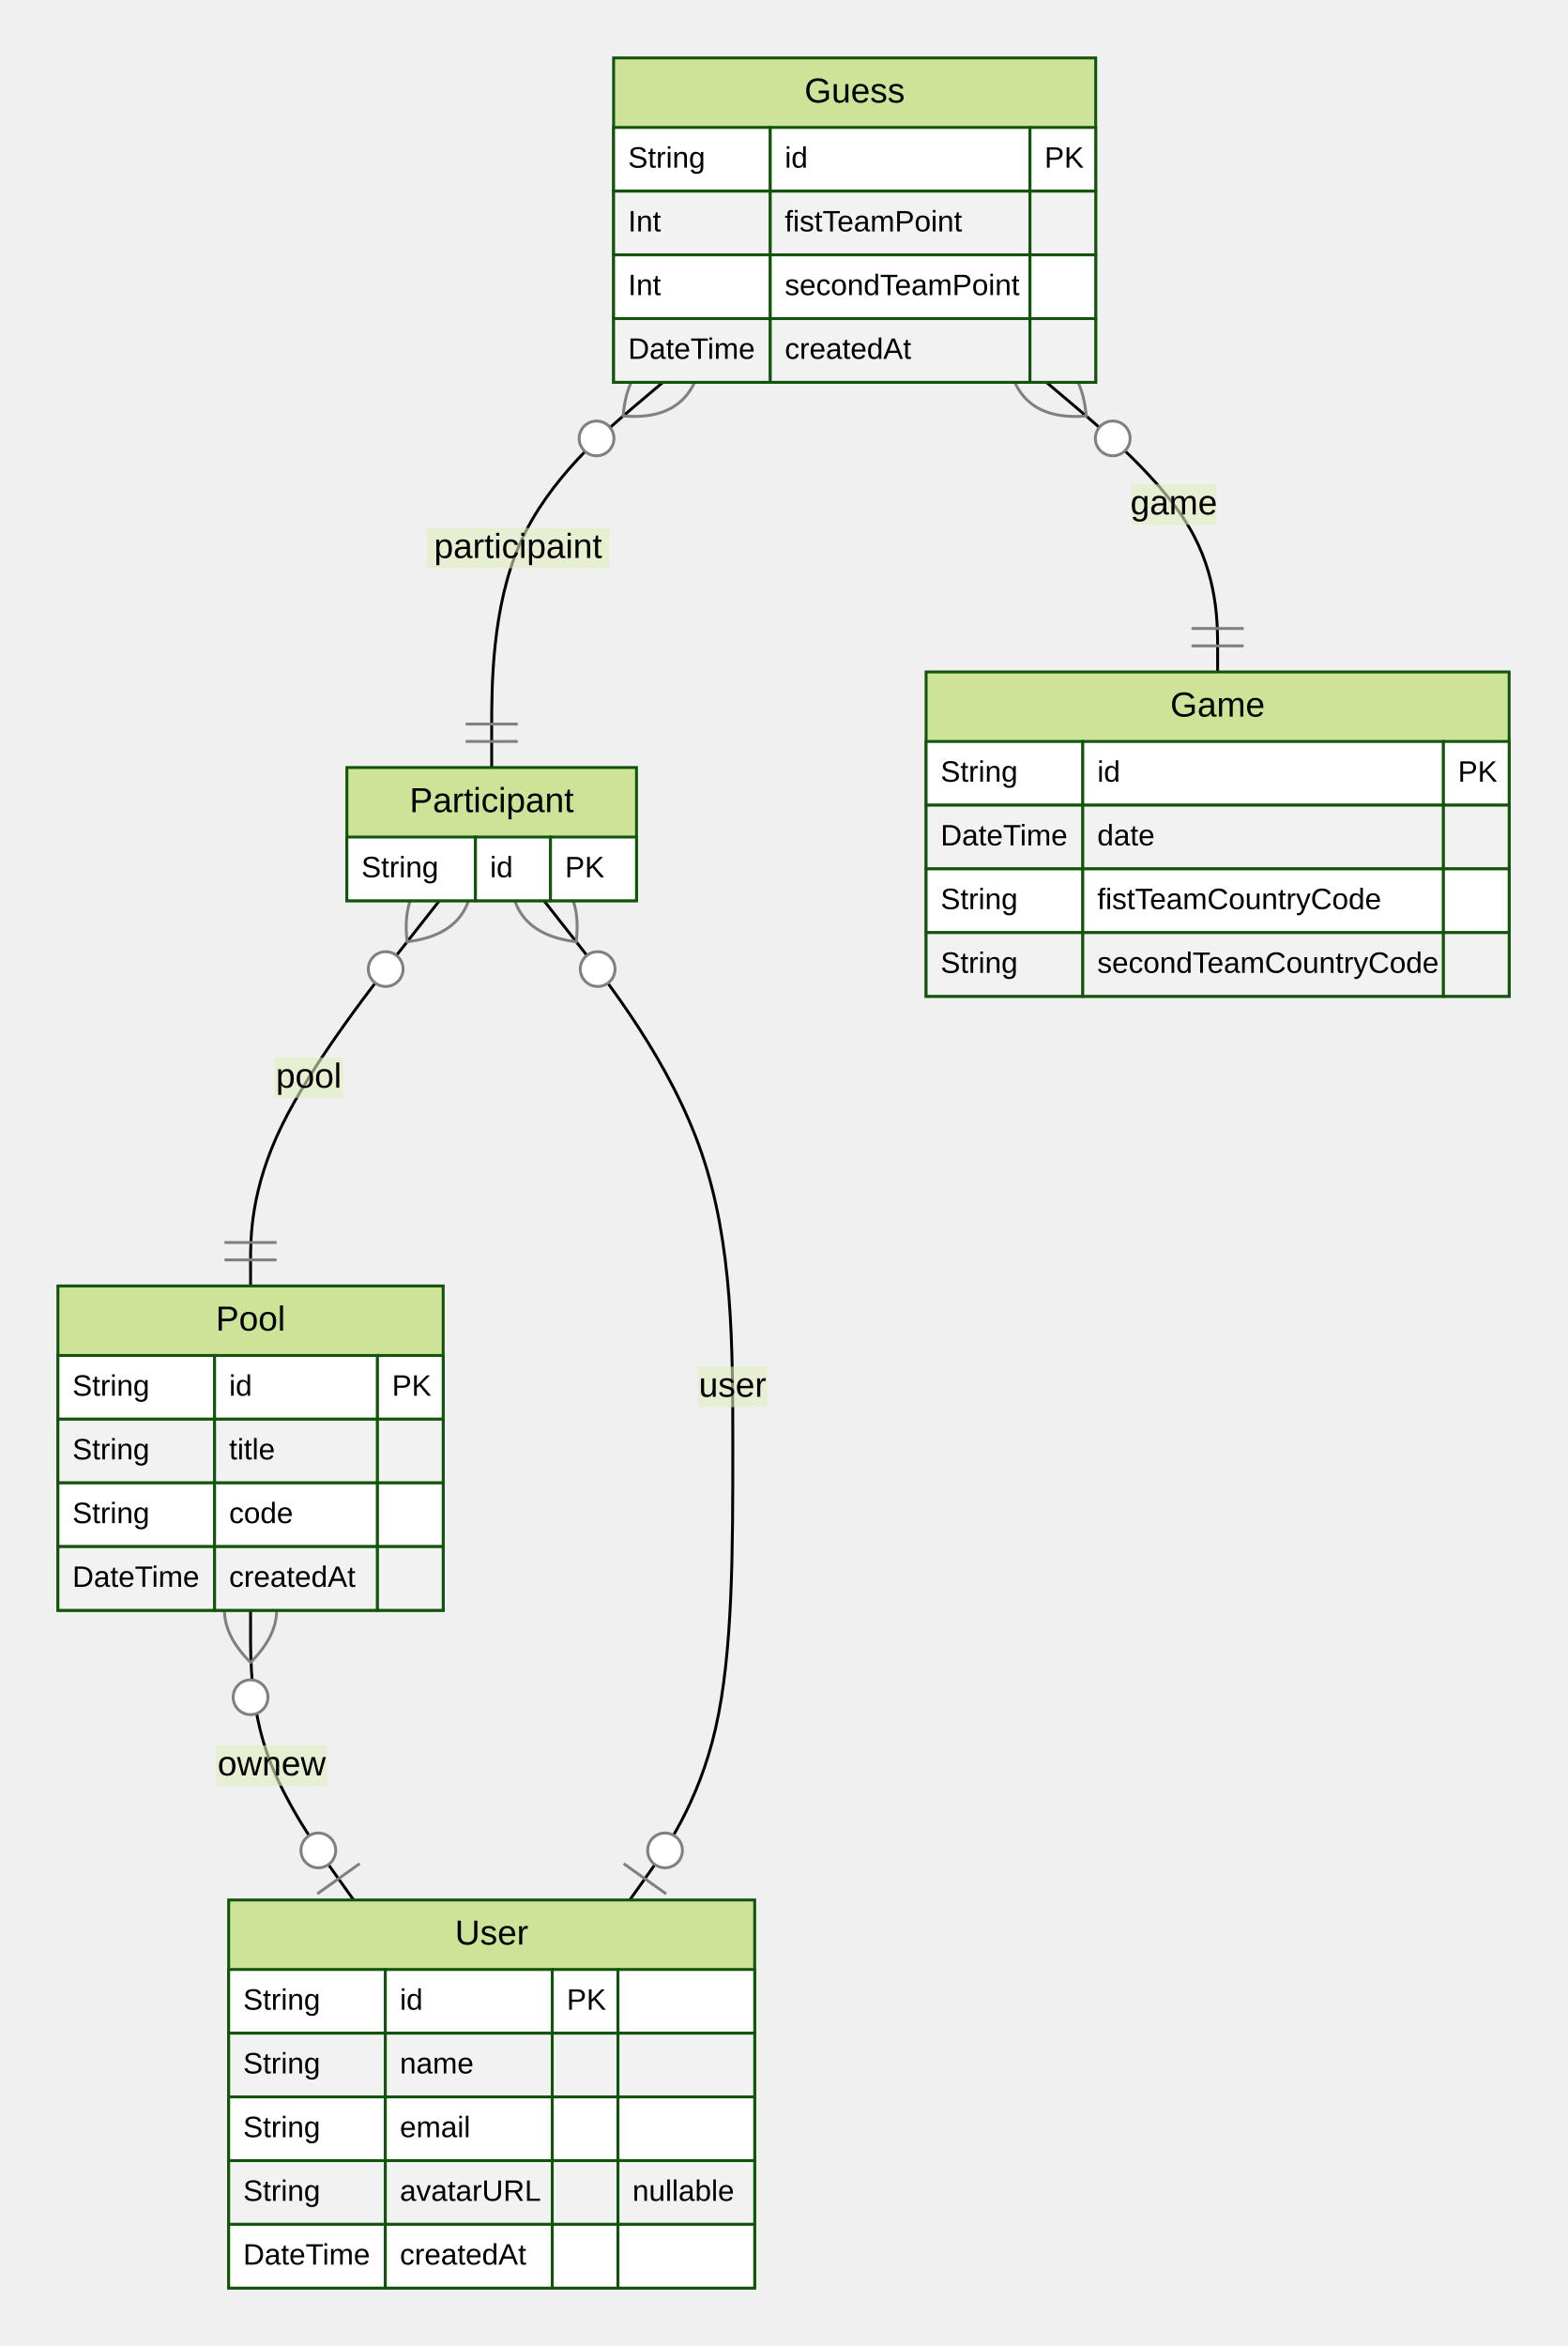
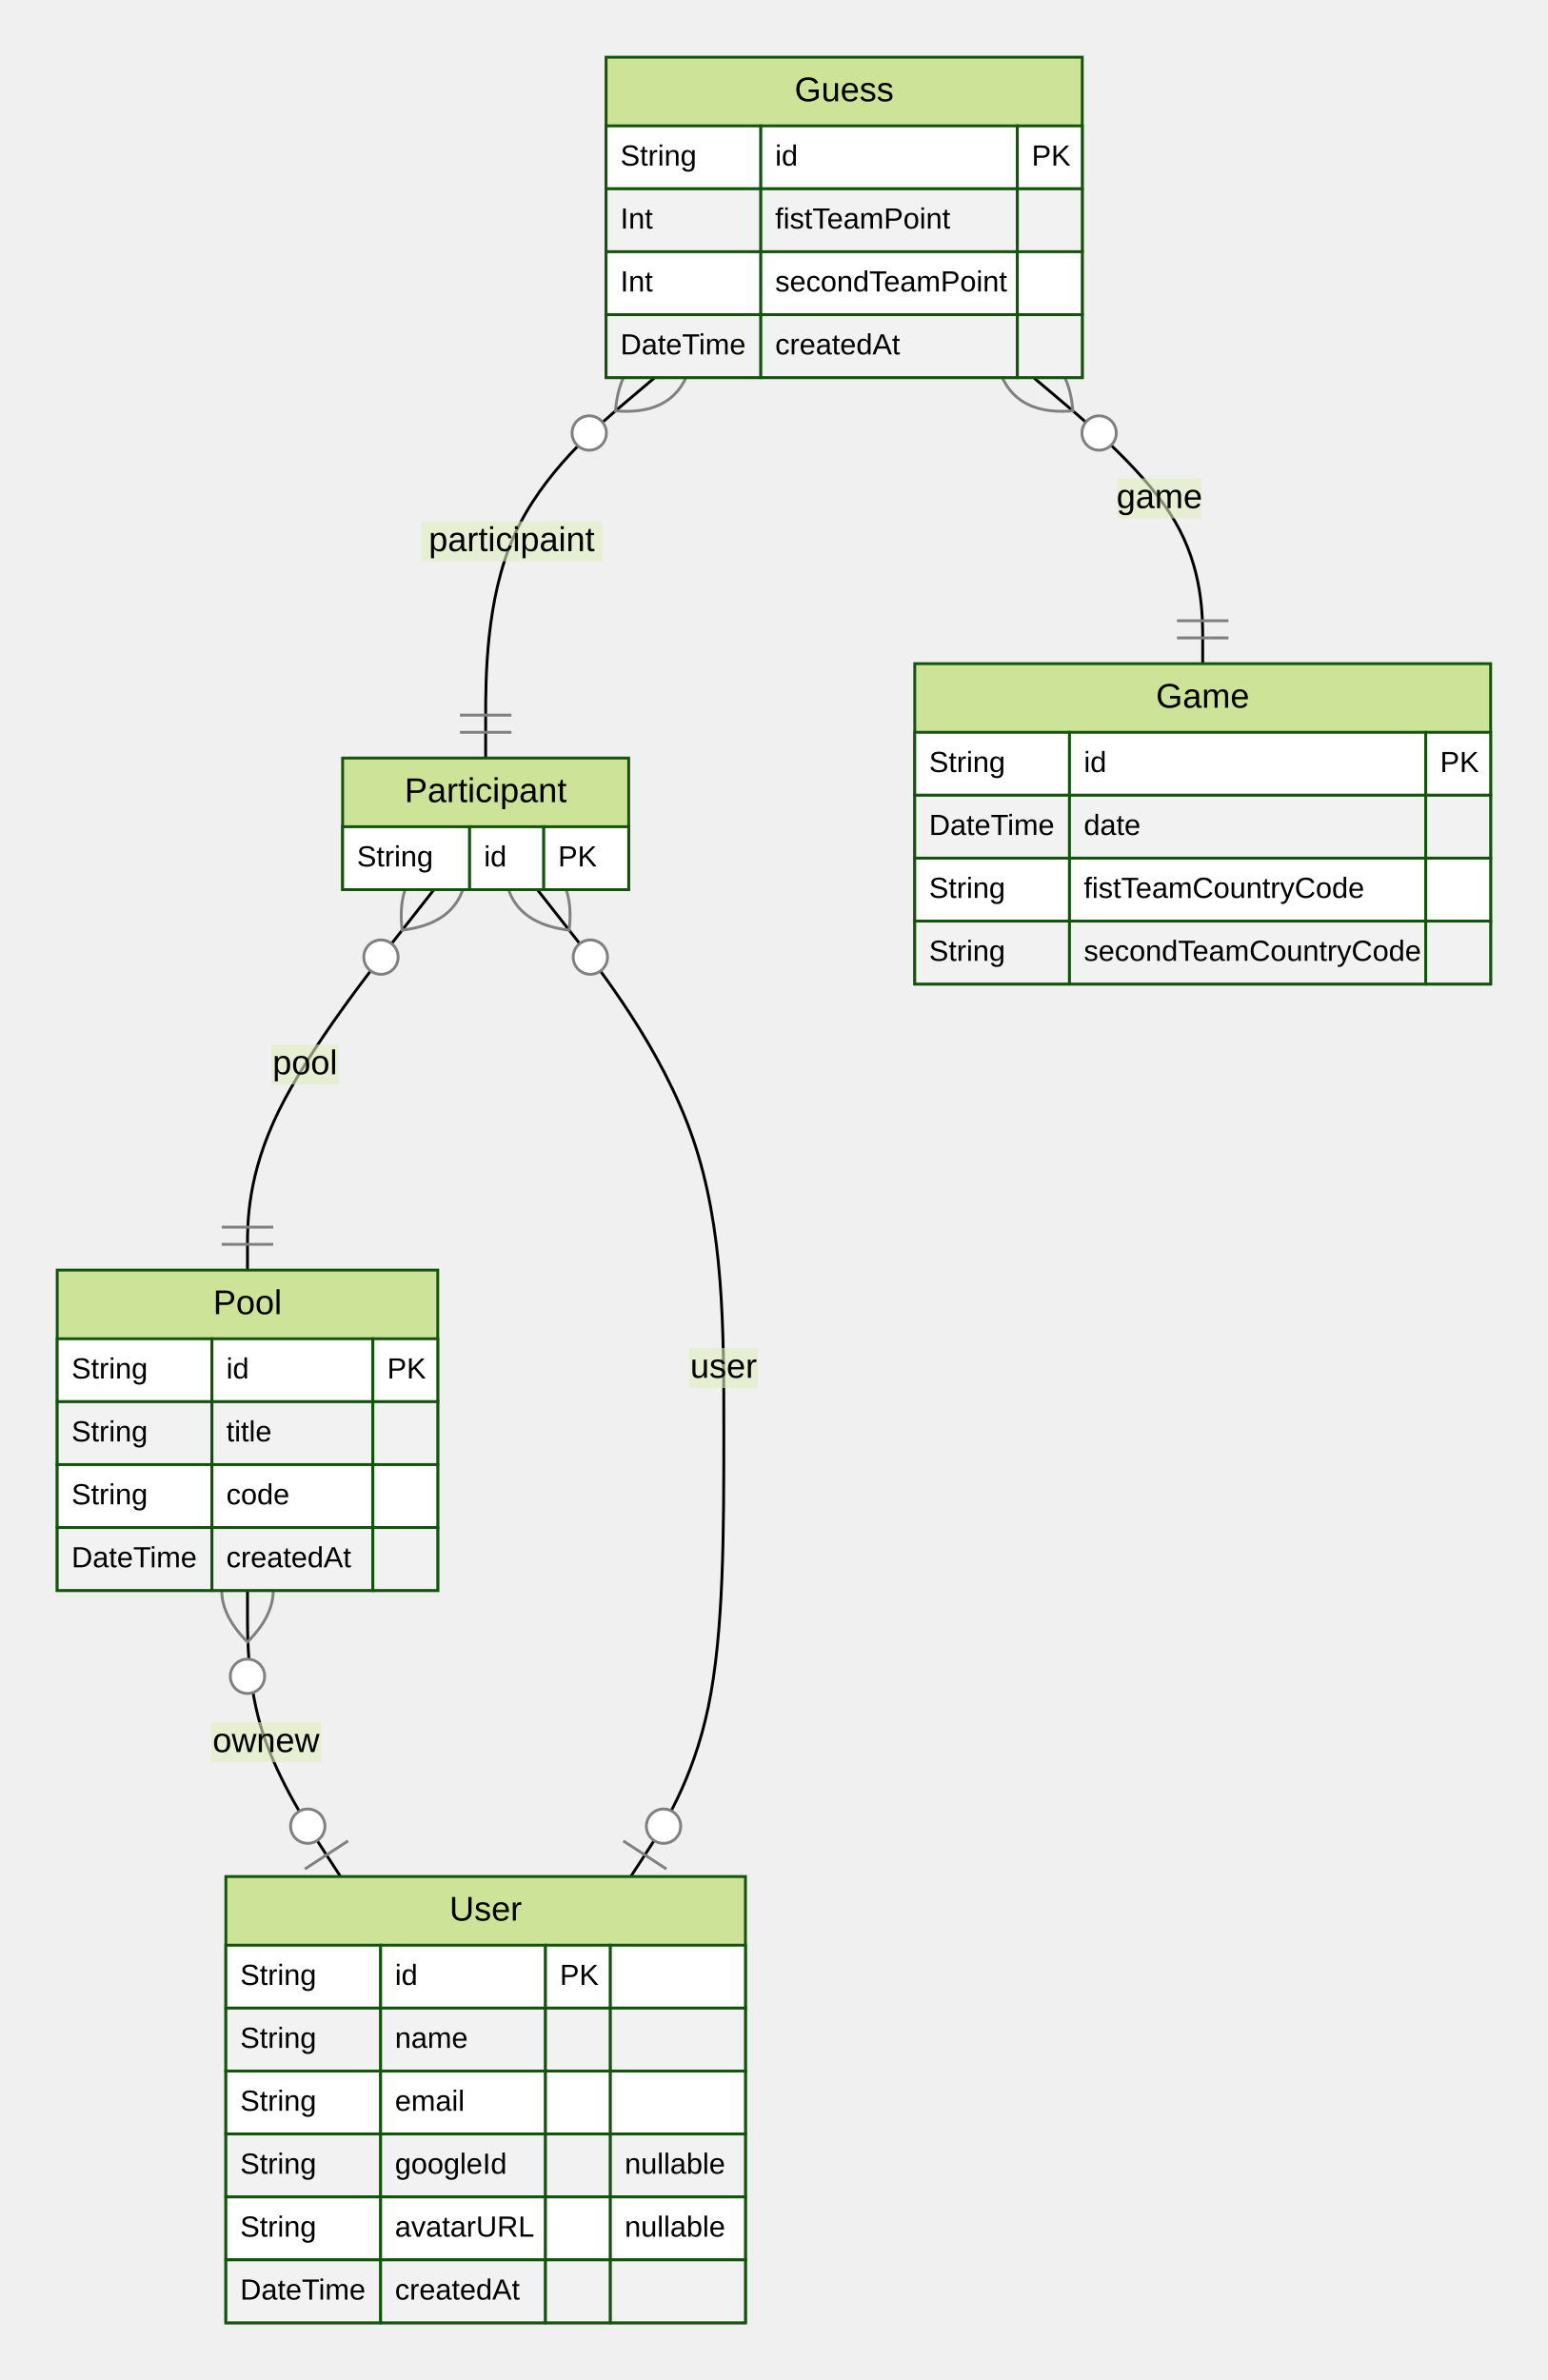
- <svg xmlns="http://www.w3.org/2000/svg" aria-labelledby="chart-title-mermaid-0 chart-desc-mermaid-0" role="img" viewBox="0 0 541.082 810" style="max-width: 541.082px; background-color: white;" width="100%" id="mermaid-0">
+ <svg xmlns="http://www.w3.org/2000/svg" aria-labelledby="chart-title-mermaid-0 chart-desc-mermaid-0" role="img" viewBox="0 0 541.082 832" style="max-width: 541.082px; background-color: white;" width="100%" id="mermaid-0">
  <style>#mermaid-0 {font-family:"trebuchet ms",verdana,arial,sans-serif;font-size:16px;fill:#000000;}#mermaid-0 .error-icon{fill:#552222;}#mermaid-0 .error-text{fill:#552222;stroke:#552222;}#mermaid-0 .edge-thickness-normal{stroke-width:2px;}#mermaid-0 .edge-thickness-thick{stroke-width:3.5px;}#mermaid-0 .edge-pattern-solid{stroke-dasharray:0;}#mermaid-0 .edge-pattern-dashed{stroke-dasharray:3;}#mermaid-0 .edge-pattern-dotted{stroke-dasharray:2;}#mermaid-0 .marker{fill:#000000;stroke:#000000;}#mermaid-0 .marker.cross{stroke:#000000;}#mermaid-0 svg{font-family:"trebuchet ms",verdana,arial,sans-serif;font-size:16px;}#mermaid-0 .entityBox{fill:#cde498;stroke:#13540c;}#mermaid-0 .attributeBoxOdd{fill:#ffffff;stroke:#13540c;}#mermaid-0 .attributeBoxEven{fill:#f2f2f2;stroke:#13540c;}#mermaid-0 .relationshipLabelBox{fill:hsl(78.158, 58.462%, 84.51%);opacity:0.7;background-color:hsl(78.158, 58.462%, 84.51%);}#mermaid-0 .relationshipLabelBox rect{opacity:0.5;}#mermaid-0 .relationshipLine{stroke:#000000;}#mermaid-0 :root{--mermaid-font-family:"trebuchet ms",verdana,arial,sans-serif;}</style>
  <g />
  <defs>
    <marker orient="auto" markerHeight="18" markerWidth="18" refY="9" refX="0" id="ONLY_ONE_START">
      <path d="M9,0 L9,18 M15,0 L15,18" fill="none" stroke="gray" />
    </marker>
  </defs>
  <defs>
    <marker orient="auto" markerHeight="18" markerWidth="18" refY="9" refX="18" id="ONLY_ONE_END">
      <path d="M3,0 L3,18 M9,0 L9,18" fill="none" stroke="gray" />
    </marker>
  </defs>
  <defs>
    <marker orient="auto" markerHeight="18" markerWidth="30" refY="9" refX="0" id="ZERO_OR_ONE_START">
      <circle r="6" cy="9" cx="21" fill="white" stroke="gray" />
      <path d="M9,0 L9,18" fill="none" stroke="gray" />
    </marker>
  </defs>
  <defs>
    <marker orient="auto" markerHeight="18" markerWidth="30" refY="9" refX="30" id="ZERO_OR_ONE_END">
      <circle r="6" cy="9" cx="9" fill="white" stroke="gray" />
      <path d="M21,0 L21,18" fill="none" stroke="gray" />
    </marker>
  </defs>
  <defs>
    <marker orient="auto" markerHeight="36" markerWidth="45" refY="18" refX="18" id="ONE_OR_MORE_START">
      <path d="M0,18 Q 18,0 36,18 Q 18,36 0,18 M42,9 L42,27" fill="none" stroke="gray" />
    </marker>
  </defs>
  <defs>
    <marker orient="auto" markerHeight="36" markerWidth="45" refY="18" refX="27" id="ONE_OR_MORE_END">
      <path d="M3,9 L3,27 M9,18 Q27,0 45,18 Q27,36 9,18" fill="none" stroke="gray" />
    </marker>
  </defs>
  <defs>
    <marker orient="auto" markerHeight="36" markerWidth="57" refY="18" refX="18" id="ZERO_OR_MORE_START">
      <circle r="6" cy="18" cx="48" fill="white" stroke="gray" />
      <path d="M0,18 Q18,0 36,18 Q18,36 0,18" fill="none" stroke="gray" />
    </marker>
  </defs>
  <defs>
    <marker orient="auto" markerHeight="36" markerWidth="57" refY="18" refX="39" id="ZERO_OR_MORE_END">
      <circle r="6" cy="18" cx="9" fill="white" stroke="gray" />
      <path d="M21,18 Q39,0 57,18 Q39,36 21,18" fill="none" stroke="gray" />
    </marker>
  </defs>
-   <path marker-start="url(#ZERO_OR_MORE_START)" marker-end="url(#ZERO_OR_ONE_END)" fill="none" stroke="gray" d="M86.513,556L86.513,564.333C86.513,572.667,86.513,589.333,92.443,606C98.373,622.667,110.233,639.333,116.163,647.667L122.093,656" class="er relationshipLine" />
-   <path marker-start="url(#ZERO_OR_MORE_START)" marker-end="url(#ZERO_OR_ONE_END)" fill="none" stroke="gray" d="M187.835,311L198.7,324.833C209.565,338.667,231.296,366.333,242.161,397.833C253.026,429.333,253.026,464.667,253.026,500C253.026,535.333,253.026,570.667,247.096,596.667C241.167,622.667,229.307,639.333,223.377,647.667L217.447,656" class="er relationshipLine" />
+   <path marker-start="url(#ZERO_OR_MORE_START)" marker-end="url(#ZERO_OR_ONE_END)" fill="none" stroke="gray" d="M86.513,556L86.513,564.333C86.513,572.667,86.513,589.333,91.934,606C97.354,622.667,108.195,639.333,113.615,647.667L119.035,656" class="er relationshipLine" />
+   <path marker-start="url(#ZERO_OR_MORE_START)" marker-end="url(#ZERO_OR_ONE_END)" fill="none" stroke="gray" d="M187.835,311L198.7,324.833C209.565,338.667,231.296,366.333,242.161,397.833C253.026,429.333,253.026,464.667,253.026,500C253.026,535.333,253.026,570.667,247.606,596.667C242.186,622.667,231.345,639.333,225.925,647.667L220.504,656" class="er relationshipLine" />
  <path marker-start="url(#ZERO_OR_MORE_START)" marker-end="url(#ONLY_ONE_END)" fill="none" stroke="gray" d="M151.705,311L140.839,324.833C129.974,338.667,108.244,366.333,97.378,388.5C86.513,410.667,86.513,427.333,86.513,435.667L86.513,444" class="er relationshipLine" />
  <path marker-start="url(#ZERO_OR_MORE_START)" marker-end="url(#ONLY_ONE_END)" fill="none" stroke="gray" d="M361.309,132L371.162,140.333C381.015,148.667,400.72,165.333,410.573,182C420.426,198.667,420.426,215.333,420.426,223.667L420.426,232" class="er relationshipLine" />
  <path marker-start="url(#ZERO_OR_MORE_START)" marker-end="url(#ONLY_ONE_END)" fill="none" stroke="gray" d="M228.887,132L219.034,140.333C209.181,148.667,189.476,165.333,179.623,187.5C169.77,209.667,169.77,237.333,169.77,251.167L169.77,265" class="er relationshipLine" />
  <g transform="translate(20,444 )" id="Pool">
    <rect height="112" width="133.026" y="0" x="0" stroke="gray" fill-opacity="100%" fill="honeydew" class="er entityBox" />
    <text transform="translate(66.51321,12)" style="font-family: &quot;trebuchet ms&quot;, verdana, arial, sans-serif;; font-size: 12px" text-anchor="middle" dominant-baseline="middle" y="0" x="0" id="entity-Pool" class="er entityLabel">Pool</text>
    <rect height="22" width="54.096" y="24" x="0" stroke="gray" fill-opacity="100%" fill="honeydew" class="er attributeBoxOdd" />
    <text transform="translate(5,35)" style="font-family: &quot;trebuchet ms&quot;, verdana, arial, sans-serif;; font-size: 10.2px" text-anchor="left" dominant-baseline="middle" y="0" x="0" id="entity-Pool-attr-1-type" class="er entityLabel">String</text>
    <rect height="22" width="56.243" y="24" x="54.096" stroke="gray" fill-opacity="100%" fill="honeydew" class="er attributeBoxOdd" />
    <text transform="translate(59.09555,35)" style="font-family: &quot;trebuchet ms&quot;, verdana, arial, sans-serif;; font-size: 10.2px" text-anchor="left" dominant-baseline="middle" y="0" x="0" id="entity-Pool-attr-1-name" class="er entityLabel">id</text>
    <rect height="22" width="22.688" y="24" x="110.339" stroke="gray" fill-opacity="100%" fill="honeydew" class="er attributeBoxOdd" />
    <text transform="translate(115.3387,35)" style="font-family: &quot;trebuchet ms&quot;, verdana, arial, sans-serif;; font-size: 10.2px" text-anchor="left" dominant-baseline="middle" y="0" x="0" id="entity-Pool-attr-1-key" class="er entityLabel">PK</text>
    <rect height="22" width="54.096" y="46" x="0" stroke="gray" fill-opacity="100%" fill="honeydew" class="er attributeBoxEven" />
    <text transform="translate(5,57)" style="font-family: &quot;trebuchet ms&quot;, verdana, arial, sans-serif;; font-size: 10.2px" text-anchor="left" dominant-baseline="middle" y="0" x="0" id="entity-Pool-attr-2-type" class="er entityLabel">String</text>
    <rect height="22" width="56.243" y="46" x="54.096" stroke="gray" fill-opacity="100%" fill="honeydew" class="er attributeBoxEven" />
    <text transform="translate(59.09555,57)" style="font-family: &quot;trebuchet ms&quot;, verdana, arial, sans-serif;; font-size: 10.2px" text-anchor="left" dominant-baseline="middle" y="0" x="0" id="entity-Pool-attr-2-name" class="er entityLabel">title</text>
    <rect height="22" width="22.688" y="46" x="110.339" stroke="gray" fill-opacity="100%" fill="honeydew" class="er attributeBoxEven" />
    <text transform="translate(115.3387,57)" style="font-family: &quot;trebuchet ms&quot;, verdana, arial, sans-serif;; font-size: 10.2px" text-anchor="left" dominant-baseline="middle" y="0" x="0" id="entity-Pool-attr-2-key" class="er entityLabel" />
    <rect height="22" width="54.096" y="68" x="0" stroke="gray" fill-opacity="100%" fill="honeydew" class="er attributeBoxOdd" />
    <text transform="translate(5,79)" style="font-family: &quot;trebuchet ms&quot;, verdana, arial, sans-serif;; font-size: 10.2px" text-anchor="left" dominant-baseline="middle" y="0" x="0" id="entity-Pool-attr-3-type" class="er entityLabel">String</text>
    <rect height="22" width="56.243" y="68" x="54.096" stroke="gray" fill-opacity="100%" fill="honeydew" class="er attributeBoxOdd" />
    <text transform="translate(59.09555,79)" style="font-family: &quot;trebuchet ms&quot;, verdana, arial, sans-serif;; font-size: 10.2px" text-anchor="left" dominant-baseline="middle" y="0" x="0" id="entity-Pool-attr-3-name" class="er entityLabel">code</text>
    <rect height="22" width="22.688" y="68" x="110.339" stroke="gray" fill-opacity="100%" fill="honeydew" class="er attributeBoxOdd" />
    <text transform="translate(115.3387,79)" style="font-family: &quot;trebuchet ms&quot;, verdana, arial, sans-serif;; font-size: 10.2px" text-anchor="left" dominant-baseline="middle" y="0" x="0" id="entity-Pool-attr-3-key" class="er entityLabel" />
    <rect height="22" width="54.096" y="90" x="0" stroke="gray" fill-opacity="100%" fill="honeydew" class="er attributeBoxEven" />
    <text transform="translate(5,101)" style="font-family: &quot;trebuchet ms&quot;, verdana, arial, sans-serif;; font-size: 10.2px" text-anchor="left" dominant-baseline="middle" y="0" x="0" id="entity-Pool-attr-4-type" class="er entityLabel">DateTime</text>
    <rect height="22" width="56.243" y="90" x="54.096" stroke="gray" fill-opacity="100%" fill="honeydew" class="er attributeBoxEven" />
    <text transform="translate(59.09555,101)" style="font-family: &quot;trebuchet ms&quot;, verdana, arial, sans-serif;; font-size: 10.2px" text-anchor="left" dominant-baseline="middle" y="0" x="0" id="entity-Pool-attr-4-name" class="er entityLabel">createdAt</text>
    <rect height="22" width="22.688" y="90" x="110.339" stroke="gray" fill-opacity="100%" fill="honeydew" class="er attributeBoxEven" />
    <text transform="translate(115.3387,101)" style="font-family: &quot;trebuchet ms&quot;, verdana, arial, sans-serif;; font-size: 10.2px" text-anchor="left" dominant-baseline="middle" y="0" x="0" id="entity-Pool-attr-4-key" class="er entityLabel" />
  </g>
  <g transform="translate(119.7698,265 )" id="Participant">
    <rect height="46" width="100" y="0" x="0" stroke="gray" fill-opacity="100%" fill="honeydew" class="er entityBox" />
    <text transform="translate(50,12)" style="font-family: &quot;trebuchet ms&quot;, verdana, arial, sans-serif;; font-size: 12px" text-anchor="middle" dominant-baseline="middle" y="0" x="0" id="entity-Participant" class="er entityLabel">Participant</text>
    <rect height="22" width="44.399" y="24" x="0" stroke="gray" fill-opacity="100%" fill="honeydew" class="er attributeBoxOdd" />
    <text transform="translate(5,35)" style="font-family: &quot;trebuchet ms&quot;, verdana, arial, sans-serif;; font-size: 10.2px" text-anchor="left" dominant-baseline="middle" y="0" x="0" id="entity-Participant-attr-1-type" class="er entityLabel">String</text>
    <rect height="22" width="25.911" y="24" x="44.399" stroke="gray" fill-opacity="100%" fill="honeydew" class="er attributeBoxOdd" />
    <text transform="translate(49.39862,35)" style="font-family: &quot;trebuchet ms&quot;, verdana, arial, sans-serif;; font-size: 10.2px" text-anchor="left" dominant-baseline="middle" y="0" x="0" id="entity-Participant-attr-1-name" class="er entityLabel">id</text>
    <rect height="22" width="29.69" y="24" x="70.31" stroke="gray" fill-opacity="100%" fill="honeydew" class="er attributeBoxOdd" />
    <text transform="translate(75.30976,35)" style="font-family: &quot;trebuchet ms&quot;, verdana, arial, sans-serif;; font-size: 10.2px" text-anchor="left" dominant-baseline="middle" y="0" x="0" id="entity-Participant-attr-1-key" class="er entityLabel">PK</text>
  </g>
  <g transform="translate(78.95609,656 )" id="User">
-     <rect height="134" width="181.627" y="0" x="0" stroke="gray" fill-opacity="100%" fill="honeydew" class="er entityBox" />
+     <rect height="156" width="181.627" y="0" x="0" stroke="gray" fill-opacity="100%" fill="honeydew" class="er entityBox" />
    <text transform="translate(90.81373,12)" style="font-family: &quot;trebuchet ms&quot;, verdana, arial, sans-serif;; font-size: 12px" text-anchor="middle" dominant-baseline="middle" y="0" x="0" id="entity-User" class="er entityLabel">User</text>
    <rect height="22" width="54.096" y="24" x="0" stroke="gray" fill-opacity="100%" fill="honeydew" class="er attributeBoxOdd" />
    <text transform="translate(5,35)" style="font-family: &quot;trebuchet ms&quot;, verdana, arial, sans-serif;; font-size: 10.2px" text-anchor="left" dominant-baseline="middle" y="0" x="0" id="entity-User-attr-1-type" class="er entityLabel">String</text>
    <rect height="22" width="57.632" y="24" x="54.096" stroke="gray" fill-opacity="100%" fill="honeydew" class="er attributeBoxOdd" />
    <text transform="translate(59.09555,35)" style="font-family: &quot;trebuchet ms&quot;, verdana, arial, sans-serif;; font-size: 10.2px" text-anchor="left" dominant-baseline="middle" y="0" x="0" id="entity-User-attr-1-name" class="er entityLabel">id</text>
    <rect height="22" width="22.688" y="24" x="111.727" stroke="gray" fill-opacity="100%" fill="honeydew" class="er attributeBoxOdd" />
    <text transform="translate(116.7272,35)" style="font-family: &quot;trebuchet ms&quot;, verdana, arial, sans-serif;; font-size: 10.2px" text-anchor="left" dominant-baseline="middle" y="0" x="0" id="entity-User-attr-1-key" class="er entityLabel">PK</text>
    <rect height="22" width="47.213" y="24" x="134.415" stroke="gray" fill-opacity="100%" fill="honeydew" class="er attributeBoxOdd" />
    <text transform="translate(139.4149,35)" style="font-family: &quot;trebuchet ms&quot;, verdana, arial, sans-serif;; font-size: 10.2px" text-anchor="left" dominant-baseline="middle" y="0" x="0" id="entity-User-attr-1-comment" class="er entityLabel" />
    <rect height="22" width="54.096" y="46" x="0" stroke="gray" fill-opacity="100%" fill="honeydew" class="er attributeBoxEven" />
    <text transform="translate(5,57)" style="font-family: &quot;trebuchet ms&quot;, verdana, arial, sans-serif;; font-size: 10.2px" text-anchor="left" dominant-baseline="middle" y="0" x="0" id="entity-User-attr-2-type" class="er entityLabel">String</text>
    <rect height="22" width="57.632" y="46" x="54.096" stroke="gray" fill-opacity="100%" fill="honeydew" class="er attributeBoxEven" />
    <text transform="translate(59.09555,57)" style="font-family: &quot;trebuchet ms&quot;, verdana, arial, sans-serif;; font-size: 10.2px" text-anchor="left" dominant-baseline="middle" y="0" x="0" id="entity-User-attr-2-name" class="er entityLabel">name</text>
    <rect height="22" width="22.688" y="46" x="111.727" stroke="gray" fill-opacity="100%" fill="honeydew" class="er attributeBoxEven" />
    <text transform="translate(116.7272,57)" style="font-family: &quot;trebuchet ms&quot;, verdana, arial, sans-serif;; font-size: 10.2px" text-anchor="left" dominant-baseline="middle" y="0" x="0" id="entity-User-attr-2-key" class="er entityLabel" />
    <rect height="22" width="47.213" y="46" x="134.415" stroke="gray" fill-opacity="100%" fill="honeydew" class="er attributeBoxEven" />
    <text transform="translate(139.4149,57)" style="font-family: &quot;trebuchet ms&quot;, verdana, arial, sans-serif;; font-size: 10.2px" text-anchor="left" dominant-baseline="middle" y="0" x="0" id="entity-User-attr-2-comment" class="er entityLabel" />
    <rect height="22" width="54.096" y="68" x="0" stroke="gray" fill-opacity="100%" fill="honeydew" class="er attributeBoxOdd" />
    <text transform="translate(5,79)" style="font-family: &quot;trebuchet ms&quot;, verdana, arial, sans-serif;; font-size: 10.2px" text-anchor="left" dominant-baseline="middle" y="0" x="0" id="entity-User-attr-3-type" class="er entityLabel">String</text>
    <rect height="22" width="57.632" y="68" x="54.096" stroke="gray" fill-opacity="100%" fill="honeydew" class="er attributeBoxOdd" />
    <text transform="translate(59.09555,79)" style="font-family: &quot;trebuchet ms&quot;, verdana, arial, sans-serif;; font-size: 10.2px" text-anchor="left" dominant-baseline="middle" y="0" x="0" id="entity-User-attr-3-name" class="er entityLabel">email</text>
    <rect height="22" width="22.688" y="68" x="111.727" stroke="gray" fill-opacity="100%" fill="honeydew" class="er attributeBoxOdd" />
    <text transform="translate(116.7272,79)" style="font-family: &quot;trebuchet ms&quot;, verdana, arial, sans-serif;; font-size: 10.2px" text-anchor="left" dominant-baseline="middle" y="0" x="0" id="entity-User-attr-3-key" class="er entityLabel" />
    <rect height="22" width="47.213" y="68" x="134.415" stroke="gray" fill-opacity="100%" fill="honeydew" class="er attributeBoxOdd" />
    <text transform="translate(139.4149,79)" style="font-family: &quot;trebuchet ms&quot;, verdana, arial, sans-serif;; font-size: 10.2px" text-anchor="left" dominant-baseline="middle" y="0" x="0" id="entity-User-attr-3-comment" class="er entityLabel" />
    <rect height="22" width="54.096" y="90" x="0" stroke="gray" fill-opacity="100%" fill="honeydew" class="er attributeBoxEven" />
    <text transform="translate(5,101)" style="font-family: &quot;trebuchet ms&quot;, verdana, arial, sans-serif;; font-size: 10.2px" text-anchor="left" dominant-baseline="middle" y="0" x="0" id="entity-User-attr-4-type" class="er entityLabel">String</text>
    <rect height="22" width="57.632" y="90" x="54.096" stroke="gray" fill-opacity="100%" fill="honeydew" class="er attributeBoxEven" />
-     <text transform="translate(59.09555,101)" style="font-family: &quot;trebuchet ms&quot;, verdana, arial, sans-serif;; font-size: 10.2px" text-anchor="left" dominant-baseline="middle" y="0" x="0" id="entity-User-attr-4-name" class="er entityLabel">avatarURL</text>
+     <text transform="translate(59.09555,101)" style="font-family: &quot;trebuchet ms&quot;, verdana, arial, sans-serif;; font-size: 10.2px" text-anchor="left" dominant-baseline="middle" y="0" x="0" id="entity-User-attr-4-name" class="er entityLabel">googleId</text>
    <rect height="22" width="22.688" y="90" x="111.727" stroke="gray" fill-opacity="100%" fill="honeydew" class="er attributeBoxEven" />
    <text transform="translate(116.7272,101)" style="font-family: &quot;trebuchet ms&quot;, verdana, arial, sans-serif;; font-size: 10.2px" text-anchor="left" dominant-baseline="middle" y="0" x="0" id="entity-User-attr-4-key" class="er entityLabel" />
    <rect height="22" width="47.213" y="90" x="134.415" stroke="gray" fill-opacity="100%" fill="honeydew" class="er attributeBoxEven" />
    <text transform="translate(139.4149,101)" style="font-family: &quot;trebuchet ms&quot;, verdana, arial, sans-serif;; font-size: 10.2px" text-anchor="left" dominant-baseline="middle" y="0" x="0" id="entity-User-attr-4-comment" class="er entityLabel">nullable</text>
    <rect height="22" width="54.096" y="112" x="0" stroke="gray" fill-opacity="100%" fill="honeydew" class="er attributeBoxOdd" />
-     <text transform="translate(5,123)" style="font-family: &quot;trebuchet ms&quot;, verdana, arial, sans-serif;; font-size: 10.2px" text-anchor="left" dominant-baseline="middle" y="0" x="0" id="entity-User-attr-5-type" class="er entityLabel">DateTime</text>
+     <text transform="translate(5,123)" style="font-family: &quot;trebuchet ms&quot;, verdana, arial, sans-serif;; font-size: 10.2px" text-anchor="left" dominant-baseline="middle" y="0" x="0" id="entity-User-attr-5-type" class="er entityLabel">String</text>
    <rect height="22" width="57.632" y="112" x="54.096" stroke="gray" fill-opacity="100%" fill="honeydew" class="er attributeBoxOdd" />
-     <text transform="translate(59.09555,123)" style="font-family: &quot;trebuchet ms&quot;, verdana, arial, sans-serif;; font-size: 10.2px" text-anchor="left" dominant-baseline="middle" y="0" x="0" id="entity-User-attr-5-name" class="er entityLabel">createdAt</text>
+     <text transform="translate(59.09555,123)" style="font-family: &quot;trebuchet ms&quot;, verdana, arial, sans-serif;; font-size: 10.2px" text-anchor="left" dominant-baseline="middle" y="0" x="0" id="entity-User-attr-5-name" class="er entityLabel">avatarURL</text>
    <rect height="22" width="22.688" y="112" x="111.727" stroke="gray" fill-opacity="100%" fill="honeydew" class="er attributeBoxOdd" />
    <text transform="translate(116.7272,123)" style="font-family: &quot;trebuchet ms&quot;, verdana, arial, sans-serif;; font-size: 10.2px" text-anchor="left" dominant-baseline="middle" y="0" x="0" id="entity-User-attr-5-key" class="er entityLabel" />
    <rect height="22" width="47.213" y="112" x="134.415" stroke="gray" fill-opacity="100%" fill="honeydew" class="er attributeBoxOdd" />
-     <text transform="translate(139.4149,123)" style="font-family: &quot;trebuchet ms&quot;, verdana, arial, sans-serif;; font-size: 10.2px" text-anchor="left" dominant-baseline="middle" y="0" x="0" id="entity-User-attr-5-comment" class="er entityLabel" />
+     <text transform="translate(139.4149,123)" style="font-family: &quot;trebuchet ms&quot;, verdana, arial, sans-serif;; font-size: 10.2px" text-anchor="left" dominant-baseline="middle" y="0" x="0" id="entity-User-attr-5-comment" class="er entityLabel">nullable</text>
+     <rect height="22" width="54.096" y="134" x="0" stroke="gray" fill-opacity="100%" fill="honeydew" class="er attributeBoxEven" />
+     <text transform="translate(5,145)" style="font-family: &quot;trebuchet ms&quot;, verdana, arial, sans-serif;; font-size: 10.2px" text-anchor="left" dominant-baseline="middle" y="0" x="0" id="entity-User-attr-6-type" class="er entityLabel">DateTime</text>
+     <rect height="22" width="57.632" y="134" x="54.096" stroke="gray" fill-opacity="100%" fill="honeydew" class="er attributeBoxEven" />
+     <text transform="translate(59.09555,145)" style="font-family: &quot;trebuchet ms&quot;, verdana, arial, sans-serif;; font-size: 10.2px" text-anchor="left" dominant-baseline="middle" y="0" x="0" id="entity-User-attr-6-name" class="er entityLabel">createdAt</text>
+     <rect height="22" width="22.688" y="134" x="111.727" stroke="gray" fill-opacity="100%" fill="honeydew" class="er attributeBoxEven" />
+     <text transform="translate(116.7272,145)" style="font-family: &quot;trebuchet ms&quot;, verdana, arial, sans-serif;; font-size: 10.2px" text-anchor="left" dominant-baseline="middle" y="0" x="0" id="entity-User-attr-6-key" class="er entityLabel" />
+     <rect height="22" width="47.213" y="134" x="134.415" stroke="gray" fill-opacity="100%" fill="honeydew" class="er attributeBoxEven" />
+     <text transform="translate(139.4149,145)" style="font-family: &quot;trebuchet ms&quot;, verdana, arial, sans-serif;; font-size: 10.2px" text-anchor="left" dominant-baseline="middle" y="0" x="0" id="entity-User-attr-6-comment" class="er entityLabel" />
  </g>
  <g transform="translate(319.7698,232 )" id="Game">
    <rect height="112" width="201.312" y="0" x="0" stroke="gray" fill-opacity="100%" fill="honeydew" class="er entityBox" />
    <text transform="translate(100.6562,12)" style="font-family: &quot;trebuchet ms&quot;, verdana, arial, sans-serif;; font-size: 12px" text-anchor="middle" dominant-baseline="middle" y="0" x="0" id="entity-Game" class="er entityLabel">Game</text>
    <rect height="22" width="54.096" y="24" x="0" stroke="gray" fill-opacity="100%" fill="honeydew" class="er attributeBoxOdd" />
    <text transform="translate(5,35)" style="font-family: &quot;trebuchet ms&quot;, verdana, arial, sans-serif;; font-size: 10.2px" text-anchor="left" dominant-baseline="middle" y="0" x="0" id="entity-Game-attr-1-type" class="er entityLabel">String</text>
    <rect height="22" width="124.529" y="24" x="54.096" stroke="gray" fill-opacity="100%" fill="honeydew" class="er attributeBoxOdd" />
    <text transform="translate(59.09555,35)" style="font-family: &quot;trebuchet ms&quot;, verdana, arial, sans-serif;; font-size: 10.2px" text-anchor="left" dominant-baseline="middle" y="0" x="0" id="entity-Game-attr-1-name" class="er entityLabel">id</text>
    <rect height="22" width="22.688" y="24" x="178.625" stroke="gray" fill-opacity="100%" fill="honeydew" class="er attributeBoxOdd" />
    <text transform="translate(183.6248,35)" style="font-family: &quot;trebuchet ms&quot;, verdana, arial, sans-serif;; font-size: 10.2px" text-anchor="left" dominant-baseline="middle" y="0" x="0" id="entity-Game-attr-1-key" class="er entityLabel">PK</text>
    <rect height="22" width="54.096" y="46" x="0" stroke="gray" fill-opacity="100%" fill="honeydew" class="er attributeBoxEven" />
    <text transform="translate(5,57)" style="font-family: &quot;trebuchet ms&quot;, verdana, arial, sans-serif;; font-size: 10.2px" text-anchor="left" dominant-baseline="middle" y="0" x="0" id="entity-Game-attr-2-type" class="er entityLabel">DateTime</text>
    <rect height="22" width="124.529" y="46" x="54.096" stroke="gray" fill-opacity="100%" fill="honeydew" class="er attributeBoxEven" />
    <text transform="translate(59.09555,57)" style="font-family: &quot;trebuchet ms&quot;, verdana, arial, sans-serif;; font-size: 10.2px" text-anchor="left" dominant-baseline="middle" y="0" x="0" id="entity-Game-attr-2-name" class="er entityLabel">date</text>
    <rect height="22" width="22.688" y="46" x="178.625" stroke="gray" fill-opacity="100%" fill="honeydew" class="er attributeBoxEven" />
    <text transform="translate(183.6248,57)" style="font-family: &quot;trebuchet ms&quot;, verdana, arial, sans-serif;; font-size: 10.2px" text-anchor="left" dominant-baseline="middle" y="0" x="0" id="entity-Game-attr-2-key" class="er entityLabel" />
    <rect height="22" width="54.096" y="68" x="0" stroke="gray" fill-opacity="100%" fill="honeydew" class="er attributeBoxOdd" />
    <text transform="translate(5,79)" style="font-family: &quot;trebuchet ms&quot;, verdana, arial, sans-serif;; font-size: 10.2px" text-anchor="left" dominant-baseline="middle" y="0" x="0" id="entity-Game-attr-3-type" class="er entityLabel">String</text>
    <rect height="22" width="124.529" y="68" x="54.096" stroke="gray" fill-opacity="100%" fill="honeydew" class="er attributeBoxOdd" />
    <text transform="translate(59.09555,79)" style="font-family: &quot;trebuchet ms&quot;, verdana, arial, sans-serif;; font-size: 10.2px" text-anchor="left" dominant-baseline="middle" y="0" x="0" id="entity-Game-attr-3-name" class="er entityLabel">fistTeamCountryCode</text>
    <rect height="22" width="22.688" y="68" x="178.625" stroke="gray" fill-opacity="100%" fill="honeydew" class="er attributeBoxOdd" />
    <text transform="translate(183.6248,79)" style="font-family: &quot;trebuchet ms&quot;, verdana, arial, sans-serif;; font-size: 10.2px" text-anchor="left" dominant-baseline="middle" y="0" x="0" id="entity-Game-attr-3-key" class="er entityLabel" />
    <rect height="22" width="54.096" y="90" x="0" stroke="gray" fill-opacity="100%" fill="honeydew" class="er attributeBoxEven" />
    <text transform="translate(5,101)" style="font-family: &quot;trebuchet ms&quot;, verdana, arial, sans-serif;; font-size: 10.2px" text-anchor="left" dominant-baseline="middle" y="0" x="0" id="entity-Game-attr-4-type" class="er entityLabel">String</text>
    <rect height="22" width="124.529" y="90" x="54.096" stroke="gray" fill-opacity="100%" fill="honeydew" class="er attributeBoxEven" />
    <text transform="translate(59.09555,101)" style="font-family: &quot;trebuchet ms&quot;, verdana, arial, sans-serif;; font-size: 10.2px" text-anchor="left" dominant-baseline="middle" y="0" x="0" id="entity-Game-attr-4-name" class="er entityLabel">secondTeamCountryCode</text>
    <rect height="22" width="22.688" y="90" x="178.625" stroke="gray" fill-opacity="100%" fill="honeydew" class="er attributeBoxEven" />
    <text transform="translate(183.6248,101)" style="font-family: &quot;trebuchet ms&quot;, verdana, arial, sans-serif;; font-size: 10.2px" text-anchor="left" dominant-baseline="middle" y="0" x="0" id="entity-Game-attr-4-key" class="er entityLabel" />
  </g>
  <g transform="translate(211.8678,20 )" id="Guess">
    <rect height="112" width="166.46" y="0" x="0" stroke="gray" fill-opacity="100%" fill="honeydew" class="er entityBox" />
    <text transform="translate(83.23013,12)" style="font-family: &quot;trebuchet ms&quot;, verdana, arial, sans-serif;; font-size: 12px" text-anchor="middle" dominant-baseline="middle" y="0" x="0" id="entity-Guess" class="er entityLabel">Guess</text>
    <rect height="22" width="54.096" y="24" x="0" stroke="gray" fill-opacity="100%" fill="honeydew" class="er attributeBoxOdd" />
    <text transform="translate(5,35)" style="font-family: &quot;trebuchet ms&quot;, verdana, arial, sans-serif;; font-size: 10.2px" text-anchor="left" dominant-baseline="middle" y="0" x="0" id="entity-Guess-attr-1-type" class="er entityLabel">String</text>
    <rect height="22" width="89.677" y="24" x="54.096" stroke="gray" fill-opacity="100%" fill="honeydew" class="er attributeBoxOdd" />
    <text transform="translate(59.09555,35)" style="font-family: &quot;trebuchet ms&quot;, verdana, arial, sans-serif;; font-size: 10.2px" text-anchor="left" dominant-baseline="middle" y="0" x="0" id="entity-Guess-attr-1-name" class="er entityLabel">id</text>
    <rect height="22" width="22.688" y="24" x="143.773" stroke="gray" fill-opacity="100%" fill="honeydew" class="er attributeBoxOdd" />
    <text transform="translate(148.7726,35)" style="font-family: &quot;trebuchet ms&quot;, verdana, arial, sans-serif;; font-size: 10.2px" text-anchor="left" dominant-baseline="middle" y="0" x="0" id="entity-Guess-attr-1-key" class="er entityLabel">PK</text>
    <rect height="22" width="54.096" y="46" x="0" stroke="gray" fill-opacity="100%" fill="honeydew" class="er attributeBoxEven" />
    <text transform="translate(5,57)" style="font-family: &quot;trebuchet ms&quot;, verdana, arial, sans-serif;; font-size: 10.2px" text-anchor="left" dominant-baseline="middle" y="0" x="0" id="entity-Guess-attr-2-type" class="er entityLabel">Int</text>
    <rect height="22" width="89.677" y="46" x="54.096" stroke="gray" fill-opacity="100%" fill="honeydew" class="er attributeBoxEven" />
    <text transform="translate(59.09555,57)" style="font-family: &quot;trebuchet ms&quot;, verdana, arial, sans-serif;; font-size: 10.2px" text-anchor="left" dominant-baseline="middle" y="0" x="0" id="entity-Guess-attr-2-name" class="er entityLabel">fistTeamPoint</text>
    <rect height="22" width="22.688" y="46" x="143.773" stroke="gray" fill-opacity="100%" fill="honeydew" class="er attributeBoxEven" />
    <text transform="translate(148.7726,57)" style="font-family: &quot;trebuchet ms&quot;, verdana, arial, sans-serif;; font-size: 10.2px" text-anchor="left" dominant-baseline="middle" y="0" x="0" id="entity-Guess-attr-2-key" class="er entityLabel" />
    <rect height="22" width="54.096" y="68" x="0" stroke="gray" fill-opacity="100%" fill="honeydew" class="er attributeBoxOdd" />
    <text transform="translate(5,79)" style="font-family: &quot;trebuchet ms&quot;, verdana, arial, sans-serif;; font-size: 10.2px" text-anchor="left" dominant-baseline="middle" y="0" x="0" id="entity-Guess-attr-3-type" class="er entityLabel">Int</text>
    <rect height="22" width="89.677" y="68" x="54.096" stroke="gray" fill-opacity="100%" fill="honeydew" class="er attributeBoxOdd" />
    <text transform="translate(59.09555,79)" style="font-family: &quot;trebuchet ms&quot;, verdana, arial, sans-serif;; font-size: 10.2px" text-anchor="left" dominant-baseline="middle" y="0" x="0" id="entity-Guess-attr-3-name" class="er entityLabel">secondTeamPoint</text>
    <rect height="22" width="22.688" y="68" x="143.773" stroke="gray" fill-opacity="100%" fill="honeydew" class="er attributeBoxOdd" />
    <text transform="translate(148.7726,79)" style="font-family: &quot;trebuchet ms&quot;, verdana, arial, sans-serif;; font-size: 10.2px" text-anchor="left" dominant-baseline="middle" y="0" x="0" id="entity-Guess-attr-3-key" class="er entityLabel" />
    <rect height="22" width="54.096" y="90" x="0" stroke="gray" fill-opacity="100%" fill="honeydew" class="er attributeBoxEven" />
    <text transform="translate(5,101)" style="font-family: &quot;trebuchet ms&quot;, verdana, arial, sans-serif;; font-size: 10.2px" text-anchor="left" dominant-baseline="middle" y="0" x="0" id="entity-Guess-attr-4-type" class="er entityLabel">DateTime</text>
    <rect height="22" width="89.677" y="90" x="54.096" stroke="gray" fill-opacity="100%" fill="honeydew" class="er attributeBoxEven" />
    <text transform="translate(59.09555,101)" style="font-family: &quot;trebuchet ms&quot;, verdana, arial, sans-serif;; font-size: 10.2px" text-anchor="left" dominant-baseline="middle" y="0" x="0" id="entity-Guess-attr-4-name" class="er entityLabel">createdAt</text>
    <rect height="22" width="22.688" y="90" x="143.773" stroke="gray" fill-opacity="100%" fill="honeydew" class="er attributeBoxEven" />
    <text transform="translate(148.7726,101)" style="font-family: &quot;trebuchet ms&quot;, verdana, arial, sans-serif;; font-size: 10.2px" text-anchor="left" dominant-baseline="middle" y="0" x="0" id="entity-Guess-attr-4-key" class="er entityLabel" />
  </g>
-   <rect fill-opacity="85%" fill="white" height="14" width="38.471" y="602.592" x="74.574" class="er relationshipLabelBox" />
-   <text style="font-family: &quot;trebuchet ms&quot;, verdana, arial, sans-serif;; font-size: 12px" dominant-baseline="middle" text-anchor="middle" y="609.592" x="93.81" id="rel1" class="er relationshipLabel">ownew</text>
-   <rect fill-opacity="85%" fill="white" height="14" width="23.959" y="471.862" x="240.96" class="er relationshipLabelBox" />
-   <text style="font-family: &quot;trebuchet ms&quot;, verdana, arial, sans-serif;; font-size: 12px" dominant-baseline="middle" text-anchor="middle" y="478.862" x="252.94" id="rel2" class="er relationshipLabel">user</text>
+   <rect fill-opacity="85%" fill="white" height="14" width="38.471" y="602.078" x="73.759" class="er relationshipLabelBox" />
+   <text style="font-family: &quot;trebuchet ms&quot;, verdana, arial, sans-serif;; font-size: 12px" dominant-baseline="middle" text-anchor="middle" y="609.078" x="92.994" id="rel1" class="er relationshipLabel">ownew</text>
+   <rect fill-opacity="85%" fill="white" height="14" width="23.959" y="471.248" x="240.952" class="er relationshipLabelBox" />
+   <text style="font-family: &quot;trebuchet ms&quot;, verdana, arial, sans-serif;; font-size: 12px" dominant-baseline="middle" text-anchor="middle" y="478.248" x="252.932" id="rel2" class="er relationshipLabel">user</text>
  <rect fill-opacity="85%" fill="white" height="14" width="23.564" y="365.133" x="94.824" class="er relationshipLabelBox" />
  <text style="font-family: &quot;trebuchet ms&quot;, verdana, arial, sans-serif;; font-size: 12px" dominant-baseline="middle" text-anchor="middle" y="372.133" x="106.606" id="rel3" class="er relationshipLabel">pool</text>
  <rect fill-opacity="85%" fill="white" height="14" width="29.289" y="167.222" x="390.665" class="er relationshipLabelBox" />
  <text style="font-family: &quot;trebuchet ms&quot;, verdana, arial, sans-serif;; font-size: 12px" dominant-baseline="middle" text-anchor="middle" y="174.222" x="405.31" id="rel4" class="er relationshipLabel">game</text>
  <rect fill-opacity="85%" fill="white" height="14" width="63.166" y="182.256" x="147.284" class="er relationshipLabelBox" />
  <text style="font-family: &quot;trebuchet ms&quot;, verdana, arial, sans-serif;; font-size: 12px" dominant-baseline="middle" text-anchor="middle" y="189.256" x="178.867" id="rel5" class="er relationshipLabel">participaint</text>
</svg>
